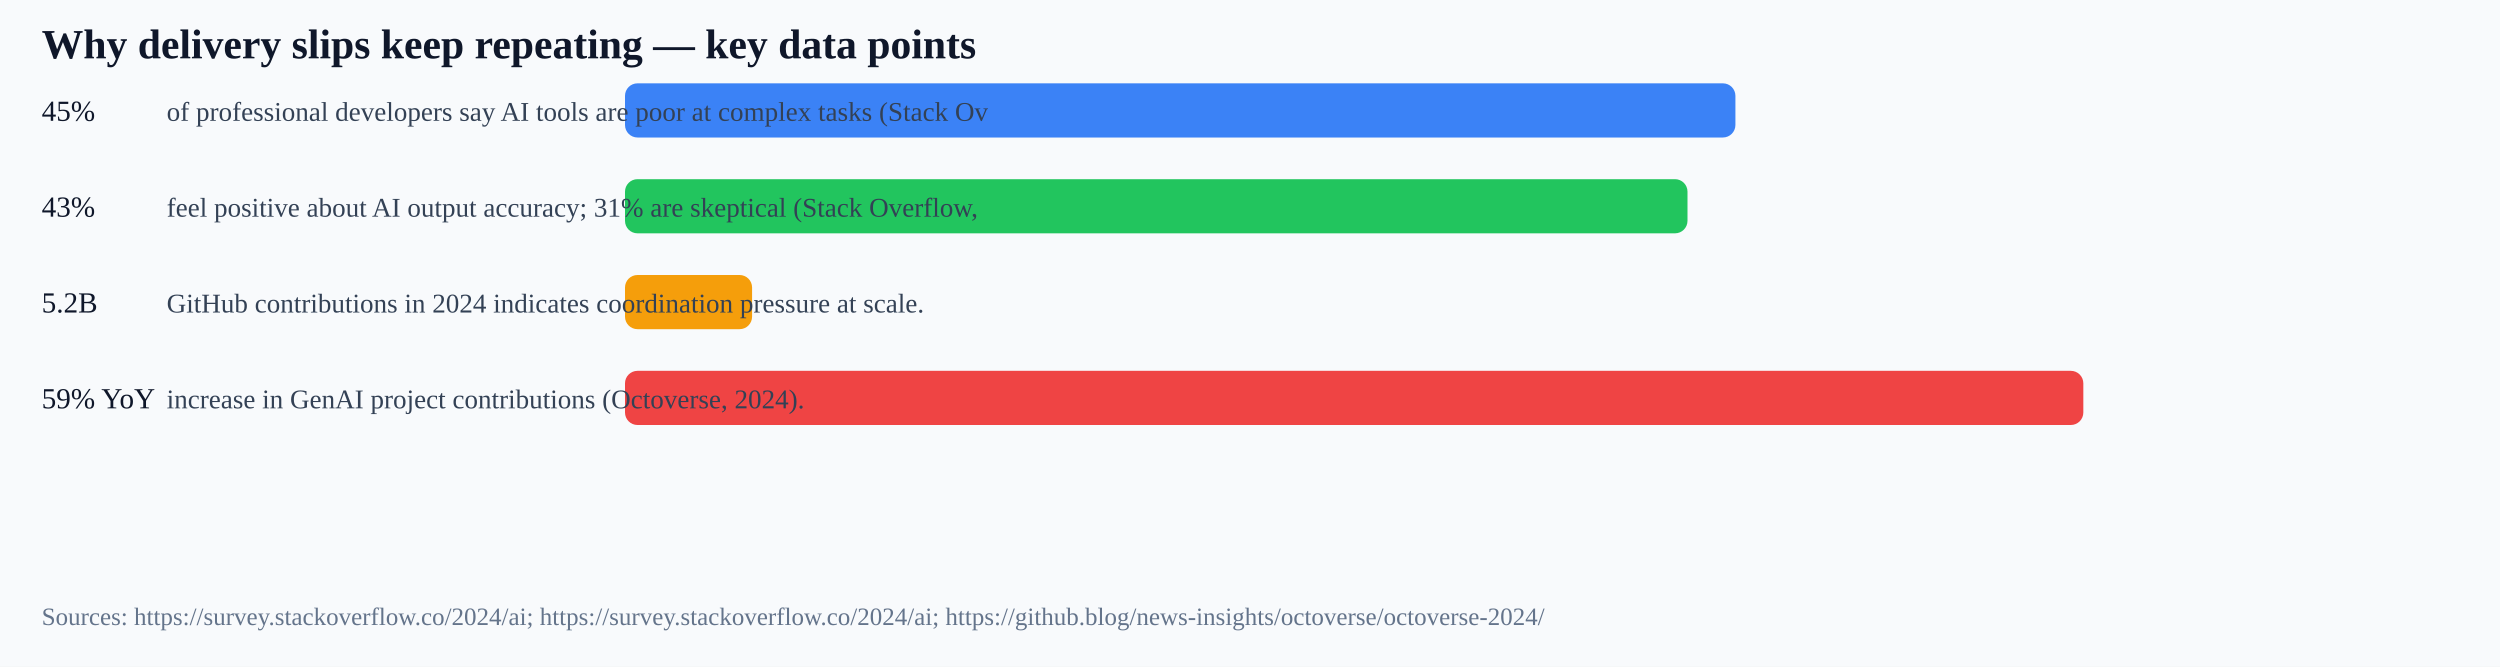
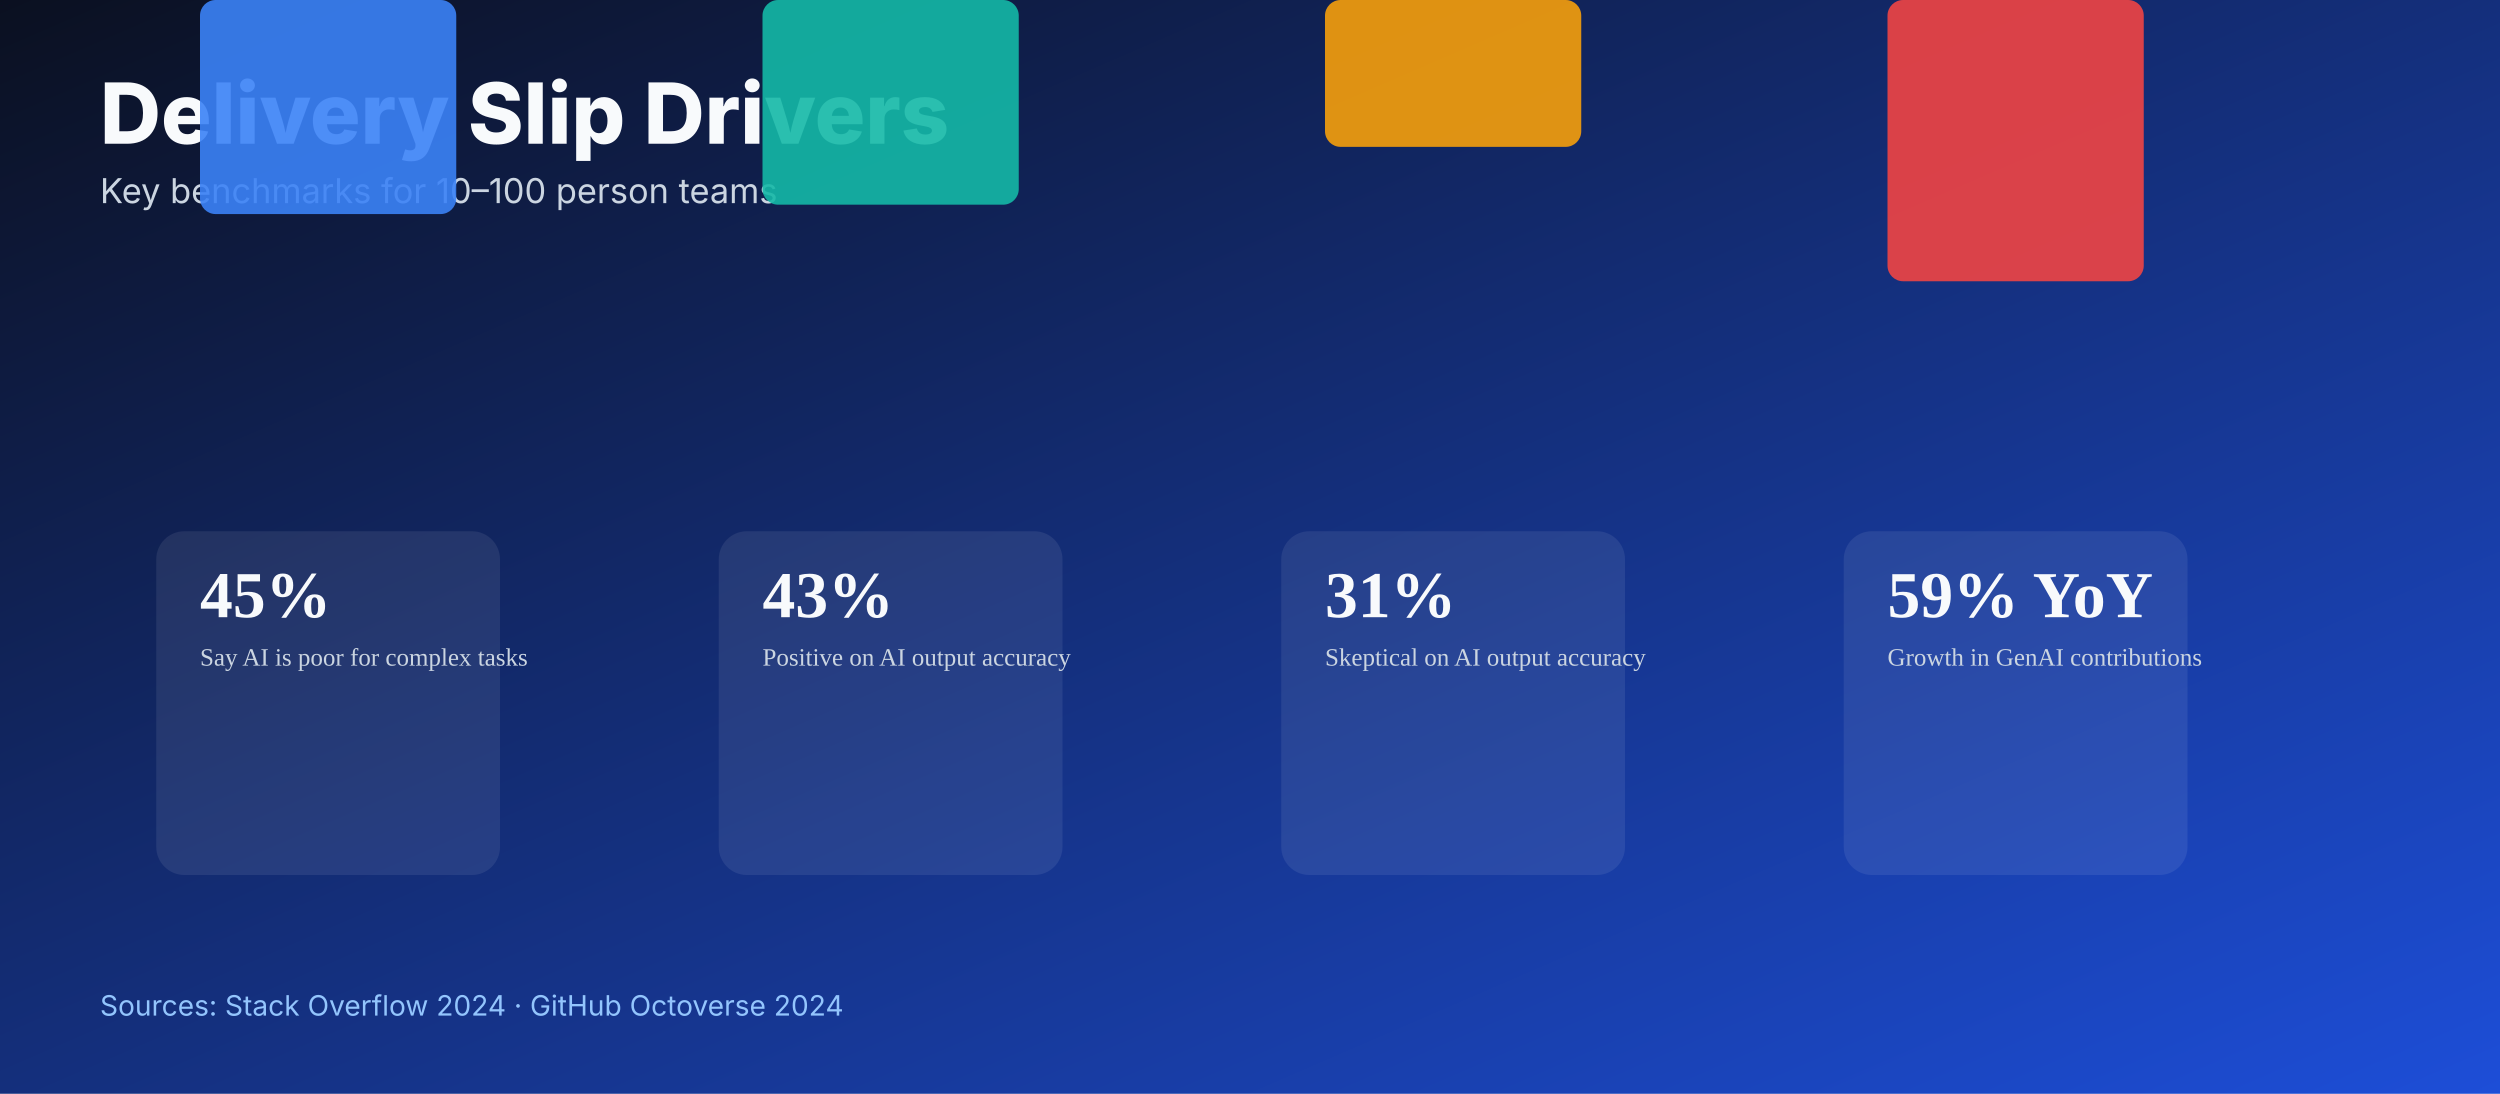
- <svg xmlns="http://www.w3.org/2000/svg" width="1200" height="320" viewBox="0 0 1200 320" role="img" aria-label="Why delivery slips keep repeating data infographic">
-   <rect width="1200" height="320" fill="#f8fafc" />
-   <text x="20" y="28" font-size="20" fill="#0f172a" font-weight="700">Why delivery slips keep repeating — key data points</text>
-   <rect x="300" y="40" width="533" height="26" fill="#3b82f6" rx="6" />
-   <text x="20" y="58" font-size="14" fill="#0f172a">45%</text>
-   <text x="80" y="58" font-size="13" fill="#334155">of professional developers say AI tools are poor at complex tasks (Stack Ov</text>
-   <rect x="300" y="86" width="510" height="26" fill="#22c55e" rx="6" />
-   <text x="20" y="104" font-size="14" fill="#0f172a">43%</text>
-   <text x="80" y="104" font-size="13" fill="#334155">feel positive about AI output accuracy; 31% are skeptical (Stack Overflow, </text>
-   <rect x="300" y="132" width="61" height="26" fill="#f59e0b" rx="6" />
-   <text x="20" y="150" font-size="14" fill="#0f172a">5.2B</text>
-   <text x="80" y="150" font-size="13" fill="#334155">GitHub contributions in 2024 indicates coordination pressure at scale.</text>
-   <rect x="300" y="178" width="700" height="26" fill="#ef4444" rx="6" />
-   <text x="20" y="196" font-size="14" fill="#0f172a">59% YoY</text>
-   <text x="80" y="196" font-size="13" fill="#334155">increase in GenAI project contributions (Octoverse, 2024).</text>
-   <text x="20" y="300" font-size="12" fill="#64748b">Sources: https://survey.stackoverflow.co/2024/ai; https://survey.stackoverflow.co/2024/ai; https://github.blog/news-insights/octoverse/octoverse-2024/</text>
+ <svg xmlns="http://www.w3.org/2000/svg" width="1600" height="700" viewBox="0 0 1600 700" role="img" aria-label="Delivery Slip Drivers infographic">
+   <defs>
+     <linearGradient id="g" x1="0" y1="0" x2="1" y2="1">
+       <stop offset="0%" stop-color="#0b1020" />
+       <stop offset="100%" stop-color="#1d4ed8" />
+     </linearGradient>
+   </defs>
+   <rect width="1600" height="700" fill="url(#g)" />
+   <text x="64" y="92" font-size="54" font-family="Inter,Arial,sans-serif" font-weight="800" fill="#f8fafc">Delivery Slip Drivers</text>
+   <text x="64" y="130" font-size="22" font-family="Inter,Arial,sans-serif" fill="#cbd5e1">Key benchmarks for 10–100 person teams</text>
+   <rect x="100" y="340" width="220" height="220" rx="18" fill="#ffffff" opacity="0.08" />
+   <rect x="128" y="500-h" width="164" height="137" rx="10" fill="#3b82f6" opacity="0.9" />
+   <text x="128" y="395" font-size="42" font-weight="800" fill="#f8fafc">45%</text>
+   <text x="128" y="426" font-size="16" fill="#cbd5e1">Say AI is poor for complex tasks</text>
+   <rect x="460" y="340" width="220" height="220" rx="18" fill="#ffffff" opacity="0.08" />
+   <rect x="488" y="500-h" width="164" height="131" rx="10" fill="#14b8a6" opacity="0.9" />
+   <text x="488" y="395" font-size="42" font-weight="800" fill="#f8fafc">43%</text>
+   <text x="488" y="426" font-size="16" fill="#cbd5e1">Positive on AI output accuracy</text>
+   <rect x="820" y="340" width="220" height="220" rx="18" fill="#ffffff" opacity="0.08" />
+   <rect x="848" y="500-h" width="164" height="94" rx="10" fill="#f59e0b" opacity="0.9" />
+   <text x="848" y="395" font-size="42" font-weight="800" fill="#f8fafc">31%</text>
+   <text x="848" y="426" font-size="16" fill="#cbd5e1">Skeptical on AI output accuracy</text>
+   <rect x="1180" y="340" width="220" height="220" rx="18" fill="#ffffff" opacity="0.08" />
+   <rect x="1208" y="500-h" width="164" height="180" rx="10" fill="#ef4444" opacity="0.9" />
+   <text x="1208" y="395" font-size="42" font-weight="800" fill="#f8fafc">59% YoY</text>
+   <text x="1208" y="426" font-size="16" fill="#cbd5e1">Growth in GenAI contributions</text>
+   <text x="64" y="650" font-size="18" font-family="Inter,Arial,sans-serif" fill="#93c5fd">Sources: Stack Overflow 2024 · GitHub Octoverse 2024</text>
</svg>
